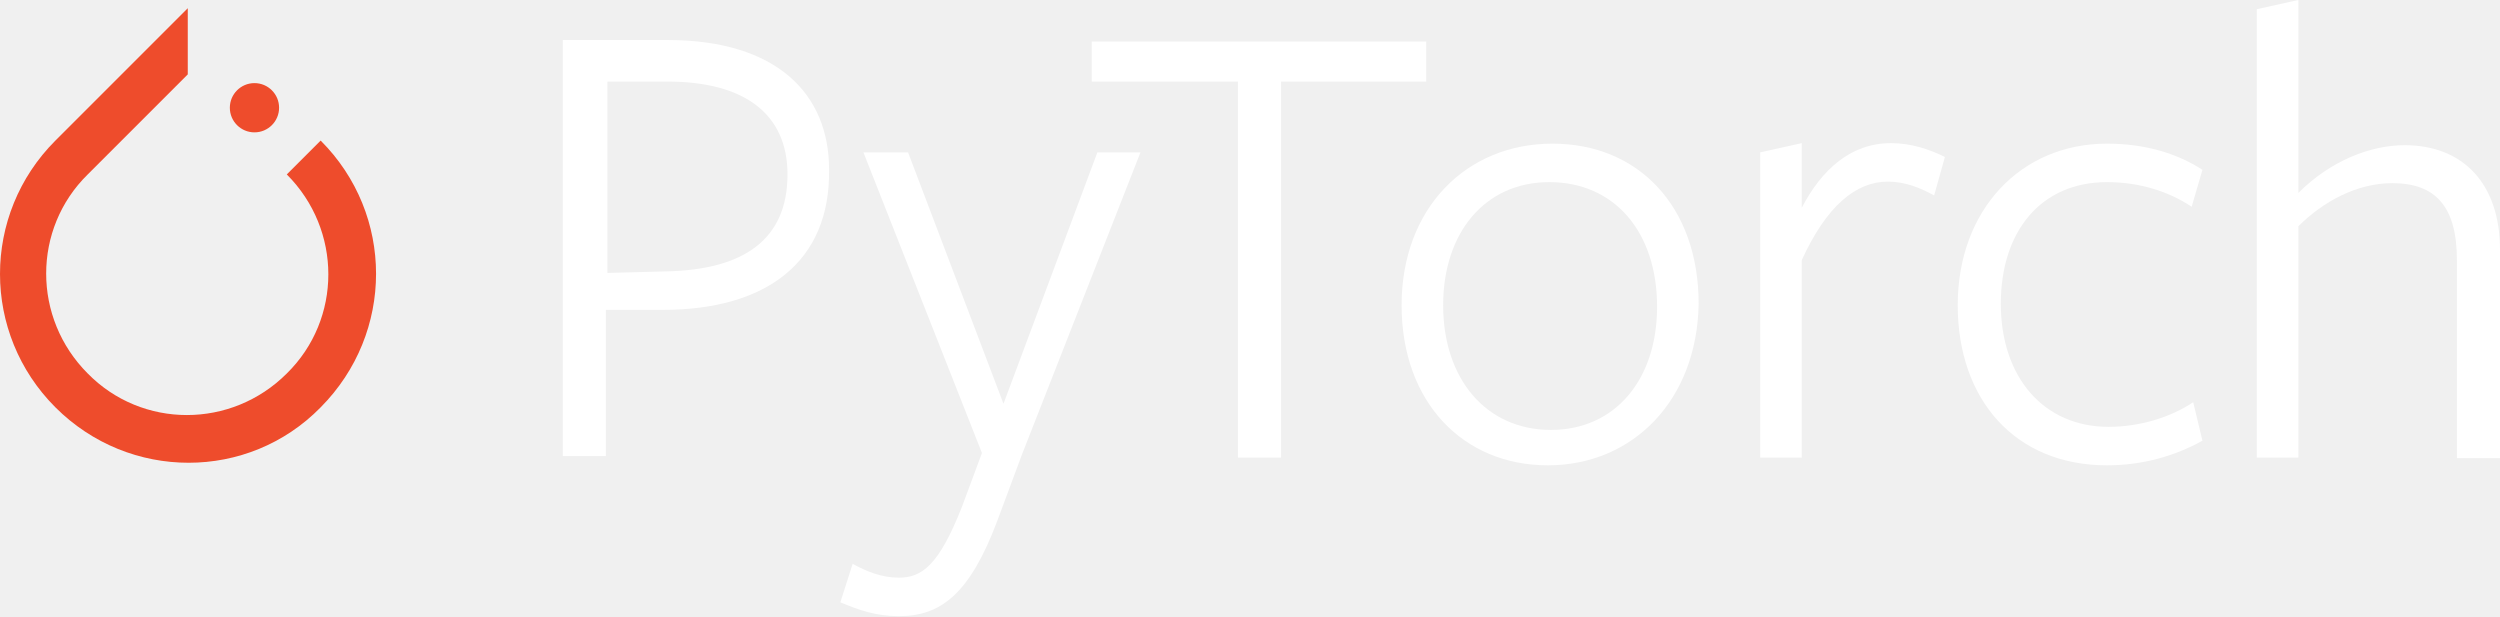
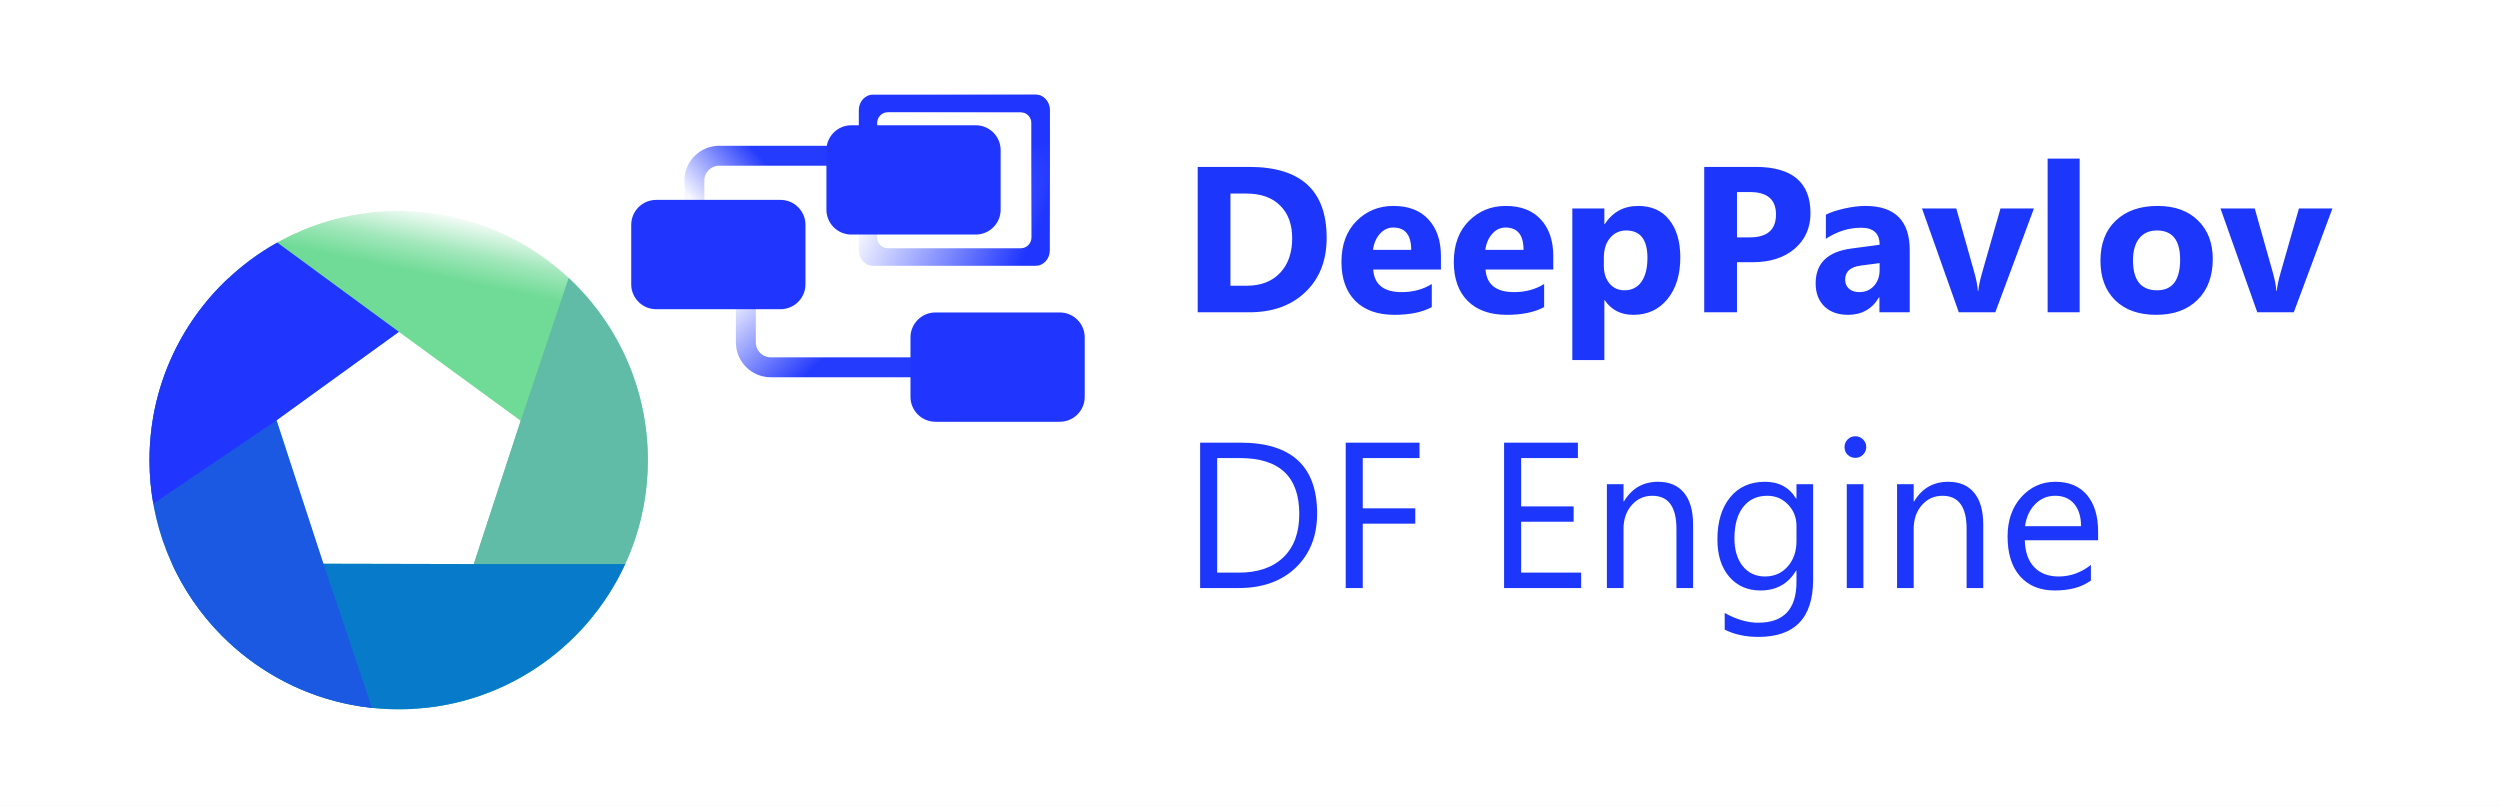
- <svg xmlns="http://www.w3.org/2000/svg" version="1.1" id="Layer_1" x="0px" y="0px" viewBox="0.6 539.9 487.3 120.2" enable-background="new 0.6 539.9 487.3 120.2" xml:space="preserve">
-   <g>
-     <path fill="#EE4C2C" d="M63.1,567.3l-6.6,6.6c10.8,10.8,10.8,28.2,0,38.8c-10.8,10.8-28.2,10.8-38.8,0c-10.8-10.8-10.8-28.2,0-38.8   l0,0l17.1-17.1l2.4-2.4l0,0v-12.9l-25.8,25.8c-14.4,14.4-14.4,37.6,0,52s37.6,14.4,51.7,0C77.5,604.8,77.5,581.7,63.1,567.3z" />
-     <circle fill="#EE4C2C" cx="50.2" cy="560.9" r="4.8" />
-   </g>
-   <g>
-     <g>
-       <path fill="#FFFFFF" d="M129.8,600.3h-11.1v28.5h-8.4v-81.1c0,0,19.2,0,20.4,0c21.3,0,31.5,10.5,31.5,25.2    C162.5,591,149.9,600.3,129.8,600.3z M130.7,555.8c-0.9,0-11.7,0-11.7,0v37.3l11.4-0.3c15.3-0.3,23.7-6.3,23.7-18.9    C154.1,562.1,145.7,555.8,130.7,555.8z" />
-       <path fill="#FFFFFF" d="M199.8,628.5l-4.8,12.9c-5.4,14.4-11.1,18.6-19.2,18.6c-4.5,0-7.8-1.2-11.4-2.7l2.4-7.5    c2.7,1.5,5.7,2.7,9,2.7c4.5,0,7.8-2.4,12.3-13.8l3.9-10.5l-23.1-58.6h8.7l18.6,49l18.3-49h8.4L199.8,628.5z" />
-       <path fill="#FFFFFF" d="M250.3,555.8v73.3h-8.4v-73.3h-28.5V548h65.2v7.8C278.5,555.8,250.3,555.8,250.3,555.8z" />
-       <path fill="#FFFFFF" d="M302.3,630.6c-16.5,0-28.5-12.3-28.5-31.2c0-18.9,12.6-31.5,29.4-31.5s28.5,12.3,28.5,31.2    C331.4,618,318.8,630.6,302.3,630.6z M302.6,575.4c-12.6,0-20.7,9.9-20.7,24c0,14.4,8.4,24.3,21,24.3s20.7-9.9,20.7-24    C323.6,585,315.2,575.4,302.6,575.4z" />
-       <path fill="#FFFFFF" d="M351.8,629.1h-8.1v-59.5l8.1-1.8v12.6c3.9-7.5,9.6-12.6,17.4-12.6c3.9,0,7.5,1.2,10.5,2.7l-2.1,7.5    c-2.7-1.5-5.7-2.7-9-2.7c-6.3,0-12,4.8-16.8,15.3V629.1L351.8,629.1z" />
-       <path fill="#FFFFFF" d="M411.3,630.6c-18,0-29.1-12.9-29.1-31.2c0-18.6,12.3-31.5,29.1-31.5c7.2,0,13.5,1.8,18.6,5.1l-2.1,7.2    c-4.5-3-10.2-4.8-16.5-4.8c-12.9,0-20.7,9.6-20.7,23.7c0,14.4,8.4,24,21,24c6,0,12-1.8,16.5-4.8l1.8,7.5    C424.5,628.8,418.2,630.6,411.3,630.6z" />
-       <path fill="#FFFFFF" d="M479.5,629.1v-38.5c0-10.5-4.2-15-12.6-15c-6.9,0-13.5,3.6-18.3,8.4v45.1h-8.1v-87.4l8.1-1.8    c0,0,0,37.3,0,37.6c6.3-6.3,14.1-9.3,20.7-9.3c11.4,0,18.6,7.5,18.6,20.4v40.6H479.5z" />
-     </g>
-   </g>
+ <svg xmlns="http://www.w3.org/2000/svg" width="1505" height="485" viewBox="0 0 1505 485" fill="none">
+   <rect width="1505" height="485" fill="white" />
+   <path d="M721.01 188V100.476H752.016C783.103 100.476 798.647 114.697 798.647 143.139C798.647 156.77 794.395 167.655 785.891 175.793C777.427 183.931 766.136 188 752.016 188H721.01ZM740.725 116.528V172.009H750.49C759.035 172.009 765.729 169.445 770.571 164.318C775.454 159.191 777.895 152.213 777.895 143.383C777.895 135.042 775.474 128.491 770.632 123.73C765.83 118.929 759.076 116.528 750.368 116.528H740.725ZM867.434 162.243H826.662C827.313 171.317 833.03 175.854 843.813 175.854C850.69 175.854 856.732 174.226 861.94 170.971V184.887C856.162 187.98 848.655 189.526 839.418 189.526C829.327 189.526 821.494 186.739 815.92 181.164C810.345 175.549 807.558 167.736 807.558 157.727C807.558 147.351 810.569 139.131 816.591 133.068C822.613 127.006 830.019 123.974 838.808 123.974C847.923 123.974 854.962 126.68 859.926 132.092C864.931 137.504 867.434 144.848 867.434 154.125V162.243ZM849.55 150.402C849.55 141.451 845.929 136.975 838.686 136.975C835.594 136.975 832.908 138.256 830.629 140.82C828.391 143.383 827.028 146.577 826.54 150.402H849.55ZM935.061 162.243H894.289C894.94 171.317 900.657 175.854 911.44 175.854C918.317 175.854 924.359 174.226 929.567 170.971V184.887C923.789 187.98 916.282 189.526 907.045 189.526C896.954 189.526 889.121 186.739 883.547 181.164C877.972 175.549 875.185 167.736 875.185 157.727C875.185 147.351 878.196 139.131 884.218 133.068C890.24 127.006 897.646 123.974 906.435 123.974C915.55 123.974 922.589 126.68 927.553 132.092C932.558 137.504 935.061 144.848 935.061 154.125V162.243ZM917.177 150.402C917.177 141.451 913.556 136.975 906.313 136.975C903.221 136.975 900.535 138.256 898.256 140.82C896.018 143.383 894.655 146.577 894.167 150.402H917.177ZM966.066 180.737H965.822V216.748H946.535V125.5H965.822V134.899H966.066C970.827 127.616 977.521 123.974 986.147 123.974C994.244 123.974 1000.49 126.761 1004.88 132.336C1009.32 137.87 1011.54 145.418 1011.54 154.98C1011.54 165.397 1008.95 173.758 1003.79 180.065C998.659 186.372 991.823 189.526 983.278 189.526C975.751 189.526 970.013 186.596 966.066 180.737ZM965.517 155.102V160.107C965.517 164.42 966.656 167.94 968.935 170.666C971.214 173.392 974.204 174.755 977.907 174.755C982.302 174.755 985.699 173.067 988.1 169.689C990.542 166.271 991.762 161.45 991.762 155.224C991.762 144.238 987.49 138.745 978.945 138.745C974.998 138.745 971.763 140.25 969.24 143.261C966.758 146.232 965.517 150.179 965.517 155.102ZM1045.66 157.849V188H1025.94V100.476H1056.83C1078.88 100.476 1089.91 109.773 1089.91 128.369C1089.91 137.158 1086.73 144.278 1080.39 149.731C1074.08 155.143 1065.64 157.849 1055.06 157.849H1045.66ZM1045.66 115.612V142.895H1053.41C1063.91 142.895 1069.15 138.297 1069.15 129.101C1069.15 120.109 1063.91 115.612 1053.41 115.612H1045.66ZM1149.66 188H1131.41V179.028H1131.17C1126.98 186.027 1120.77 189.526 1112.55 189.526C1106.49 189.526 1101.71 187.817 1098.21 184.399C1094.75 180.94 1093.02 176.342 1093.02 170.605C1093.02 158.479 1100.2 151.481 1114.56 149.609L1131.53 147.351C1131.53 140.515 1127.83 137.097 1120.42 137.097C1112.98 137.097 1105.9 139.314 1099.18 143.75V129.223C1101.87 127.84 1105.53 126.619 1110.17 125.561C1114.85 124.503 1119.1 123.974 1122.93 123.974C1140.75 123.974 1149.66 132.865 1149.66 150.646V188ZM1131.53 162.609V158.398L1120.18 159.863C1113.91 160.677 1110.78 163.505 1110.78 168.347C1110.78 170.544 1111.53 172.355 1113.04 173.779C1114.59 175.162 1116.66 175.854 1119.26 175.854C1122.89 175.854 1125.84 174.613 1128.11 172.131C1130.39 169.608 1131.53 166.434 1131.53 162.609ZM1224.43 125.5L1201.17 188H1179.2L1157.05 125.5H1177.68L1188.54 164.013C1189.76 168.367 1190.47 172.07 1190.68 175.122H1190.92C1191.2 172.233 1191.96 168.652 1193.18 164.379L1204.29 125.5H1224.43ZM1251.96 188H1232.67V95.471H1251.96V188ZM1297.98 189.526C1287.56 189.526 1279.36 186.617 1273.38 180.798C1267.44 174.938 1264.47 167.004 1264.47 156.994C1264.47 146.659 1267.56 138.582 1273.74 132.763C1279.93 126.904 1288.29 123.974 1298.83 123.974C1309.21 123.974 1317.34 126.904 1323.24 132.763C1329.14 138.582 1332.09 146.293 1332.09 155.896C1332.09 166.271 1329.04 174.471 1322.94 180.493C1316.88 186.515 1308.56 189.526 1297.98 189.526ZM1298.46 138.745C1293.91 138.745 1290.37 140.311 1287.84 143.444C1285.32 146.577 1284.06 151.013 1284.06 156.75C1284.06 168.754 1288.9 174.755 1298.59 174.755C1307.82 174.755 1312.44 168.591 1312.44 156.262C1312.44 144.584 1307.78 138.745 1298.46 138.745ZM1404.12 125.5L1380.86 188H1358.89L1336.73 125.5H1357.36L1368.23 164.013C1369.45 168.367 1370.16 172.07 1370.36 175.122H1370.61C1370.89 172.233 1371.65 168.652 1372.87 164.379L1383.97 125.5H1404.12ZM722.475 354V266.476H746.645C777.488 266.476 792.91 280.697 792.91 309.139C792.91 322.648 788.617 333.513 780.031 341.732C771.486 349.911 760.032 354 745.668 354H722.475ZM732.729 275.753V344.723H745.791C757.265 344.723 766.197 341.651 772.585 335.506C778.973 329.362 782.167 320.654 782.167 309.383C782.167 286.963 770.245 275.753 746.401 275.753H732.729ZM854.555 275.753H820.375V306.026H851.992V315.243H820.375V354H810.122V266.476H854.555V275.753ZM951.845 354H905.458V266.476H949.892V275.753H915.712V304.867H947.329V314.083H915.712V344.723H951.845V354ZM1019.23 354H1009.22V318.355C1009.22 305.09 1004.38 298.458 994.692 298.458C989.687 298.458 985.537 300.35 982.241 304.134C978.986 307.878 977.358 312.618 977.358 318.355V354H967.348V291.5H977.358V301.876H977.602C982.322 293.982 989.158 290.035 998.11 290.035C1004.95 290.035 1010.17 292.253 1013.8 296.688C1017.42 301.083 1019.23 307.451 1019.23 315.792V354ZM1091.49 348.995C1091.49 371.944 1080.51 383.419 1058.53 383.419C1050.8 383.419 1044.05 381.954 1038.27 379.024V369.015C1045.31 372.921 1052.02 374.874 1058.41 374.874C1073.79 374.874 1081.48 366.695 1081.48 350.338V343.502H1081.24C1076.48 351.477 1069.32 355.465 1059.76 355.465C1051.98 355.465 1045.72 352.698 1040.96 347.164C1036.24 341.59 1033.88 334.123 1033.88 324.764C1033.88 314.144 1036.42 305.701 1041.51 299.435C1046.63 293.168 1053.63 290.035 1062.5 290.035C1070.92 290.035 1077.17 293.412 1081.24 300.167H1081.48V291.5H1091.49V348.995ZM1081.48 325.741V316.524C1081.48 311.56 1079.8 307.308 1076.42 303.768C1073.08 300.228 1068.91 298.458 1063.91 298.458C1057.72 298.458 1052.88 300.716 1049.38 305.233C1045.88 309.709 1044.13 315.995 1044.13 324.093C1044.13 331.051 1045.8 336.625 1049.14 340.816C1052.51 344.967 1056.97 347.042 1062.5 347.042C1068.12 347.042 1072.67 345.048 1076.17 341.061C1079.71 337.073 1081.48 331.966 1081.48 325.741ZM1116.88 275.631C1115.09 275.631 1113.57 275.021 1112.31 273.8C1111.05 272.579 1110.41 271.033 1110.41 269.161C1110.41 267.289 1111.05 265.743 1112.31 264.522C1113.57 263.261 1115.09 262.63 1116.88 262.63C1118.72 262.63 1120.26 263.261 1121.52 264.522C1122.83 265.743 1123.48 267.289 1123.48 269.161C1123.48 270.951 1122.83 272.477 1121.52 273.739C1120.26 275 1118.72 275.631 1116.88 275.631ZM1121.77 354H1111.76V291.5H1121.77V354ZM1193.91 354H1183.9V318.355C1183.9 305.09 1179.06 298.458 1169.37 298.458C1164.37 298.458 1160.22 300.35 1156.92 304.134C1153.67 307.878 1152.04 312.618 1152.04 318.355V354H1142.03V291.5H1152.04V301.876H1152.28C1157 293.982 1163.84 290.035 1172.79 290.035C1179.63 290.035 1184.86 292.253 1188.48 296.688C1192.1 301.083 1193.91 307.451 1193.91 315.792V354ZM1263.06 325.252H1218.94C1219.1 332.21 1220.97 337.582 1224.55 341.366C1228.13 345.15 1233.05 347.042 1239.32 347.042C1246.36 347.042 1252.83 344.723 1258.73 340.084V349.483C1253.24 353.471 1245.97 355.465 1236.94 355.465C1228.11 355.465 1221.17 352.637 1216.13 346.981C1211.08 341.284 1208.56 333.289 1208.56 322.994C1208.56 313.269 1211.31 305.355 1216.8 299.251C1222.33 293.107 1229.19 290.035 1237.37 290.035C1245.55 290.035 1251.87 292.68 1256.35 297.97C1260.83 303.259 1263.06 310.604 1263.06 320.003V325.252ZM1252.81 316.769C1252.77 310.991 1251.37 306.494 1248.6 303.28C1245.87 300.065 1242.07 298.458 1237.18 298.458C1232.46 298.458 1228.46 300.147 1225.16 303.524C1221.86 306.901 1219.83 311.316 1219.06 316.769H1252.81Z" fill="#1C36FB" />
+   <path fill-rule="evenodd" clip-rule="evenodd" d="M240 427C322.843 427 390 359.843 390 277C390 194.157 322.843 127 240 127C157.158 127 90.001 194.157 90.001 277C90.001 359.843 157.158 427 240 427ZM285.203 339.569L313.451 253.301L240.134 199.778L166.574 252.966L194.428 339.362L285.203 339.569Z" fill="url(#paint0_linear_165_133)" />
+   <path d="M313.45 253.301L285.203 339.569L256.071 426.149C331.357 418.13 390 354.413 390 277C390 233.705 371.658 194.695 342.321 167.315L313.45 253.301Z" fill="#61BCA7" />
+   <path d="M285.203 339.568L194.428 339.361H103.538C127.209 391.074 179.409 426.999 240 426.999C300.511 426.999 352.653 391.17 376.368 339.568H285.203Z" fill="#077AC9" />
+   <path d="M166.55 253.301L194.798 339.569L223.929 426.149C148.643 418.13 90 354.413 90 277C90 233.705 108.342 194.695 137.679 167.315L166.55 253.301Z" fill="#1C59E3" />
+   <path d="M166.574 252.966L240.134 199.778L166.877 146C121.009 171.658 90.001 220.708 90.001 277C90.001 285.955 90.785 294.727 92.29 303.25L166.574 252.966Z" fill="#2036FF" />
+   <path d="M550 221.109H464C455.716 221.109 449 214.394 449 206.109V175.262" stroke="url(#paint1_linear_165_133)" stroke-width="12" />
+   <path d="M498 93.755H433C424.716 93.755 418 100.471 418 108.755V122.282" stroke="url(#paint2_linear_165_133)" stroke-width="12" />
+   <path fill-rule="evenodd" clip-rule="evenodd" d="M623.544 57H525.456C520.786 57 517 61.192 517 66.364V150.636C517 155.808 520.786 160 525.456 160H623.544C628.214 160 632 155.808 632 150.636V66.364C632 61.192 628.214 57 623.544 57ZM536.509 67.557H612.491H614.563C618.089 67.557 620.947 70.479 620.947 74.083V76.921V140.079V142.917C620.947 146.521 618.089 149.443 614.563 149.443H612.491H536.509H534.437C530.911 149.443 528.053 146.521 528.053 142.917V140.079V76.921V74.083C528.053 70.479 530.911 67.557 534.437 67.557H536.509Z" fill="url(#paint3_linear_165_133)" />
+   <path fill-rule="evenodd" clip-rule="evenodd" d="M623.544 57H525.456C520.786 57 517 61.192 517 66.364V150.636C517 155.808 520.786 160 525.456 160H623.544C628.214 160 632 155.808 632 150.636V66.364C632 61.192 628.214 57 623.544 57ZM536.509 67.557H612.491H614.563C618.089 67.557 620.947 70.479 620.947 74.083V76.921V140.079V142.917C620.947 146.521 618.089 149.443 614.563 149.443H612.491H536.509H534.437C530.911 149.443 528.053 146.521 528.053 142.917V140.079V76.921V74.083C528.053 70.479 530.911 67.557 534.437 67.557H536.509Z" fill="url(#paint4_linear_165_133)" />
+   <rect x="380" y="120.339" width="104.888" height="65.803" rx="15" fill="#2036FF" />
+   <rect x="548.112" y="188.103" width="104.888" height="65.803" rx="15" fill="#2036FF" />
+   <rect x="497.499" y="75.403" width="104.888" height="65.803" rx="15" fill="#2036FF" />
+   <defs>
+     <linearGradient id="paint0_linear_165_133" x1="248" y1="122.5" x2="240" y2="161.5" gradientUnits="userSpaceOnUse">
+       <stop stop-color="#70DB97" stop-opacity="0" />
+       <stop offset="0.577" stop-color="#70DB97" stop-opacity="0.656" />
+       <stop offset="1" stop-color="#70DB97" />
+     </linearGradient>
+     <linearGradient id="paint1_linear_165_133" x1="491" y1="221" x2="446.845" y2="173.619" gradientUnits="userSpaceOnUse">
+       <stop offset="0.003" stop-color="#243AFC" />
+       <stop offset="1" stop-color="#253AFB" stop-opacity="0.04" />
+     </linearGradient>
+     <linearGradient id="paint2_linear_165_133" x1="458" y1="94" x2="421.531" y2="126.021" gradientUnits="userSpaceOnUse">
+       <stop offset="0.003" stop-color="#243AFC" />
+       <stop offset="1" stop-color="#253AFB" stop-opacity="0.04" />
+     </linearGradient>
+     <linearGradient id="paint3_linear_165_133" x1="607.5" y1="173.804" x2="516.484" y2="131.316" gradientUnits="userSpaceOnUse">
+       <stop stop-color="#2036FF" />
+       <stop offset="1" stop-color="#2036FF" stop-opacity="0" />
+     </linearGradient>
+     <linearGradient id="paint4_linear_165_133" x1="574.5" y1="57" x2="572.236" y2="141.571" gradientUnits="userSpaceOnUse">
+       <stop offset="0.331" stop-color="#2036FF" />
+       <stop offset="1" stop-color="#2036FF" stop-opacity="0" />
+     </linearGradient>
+   </defs>
</svg>
